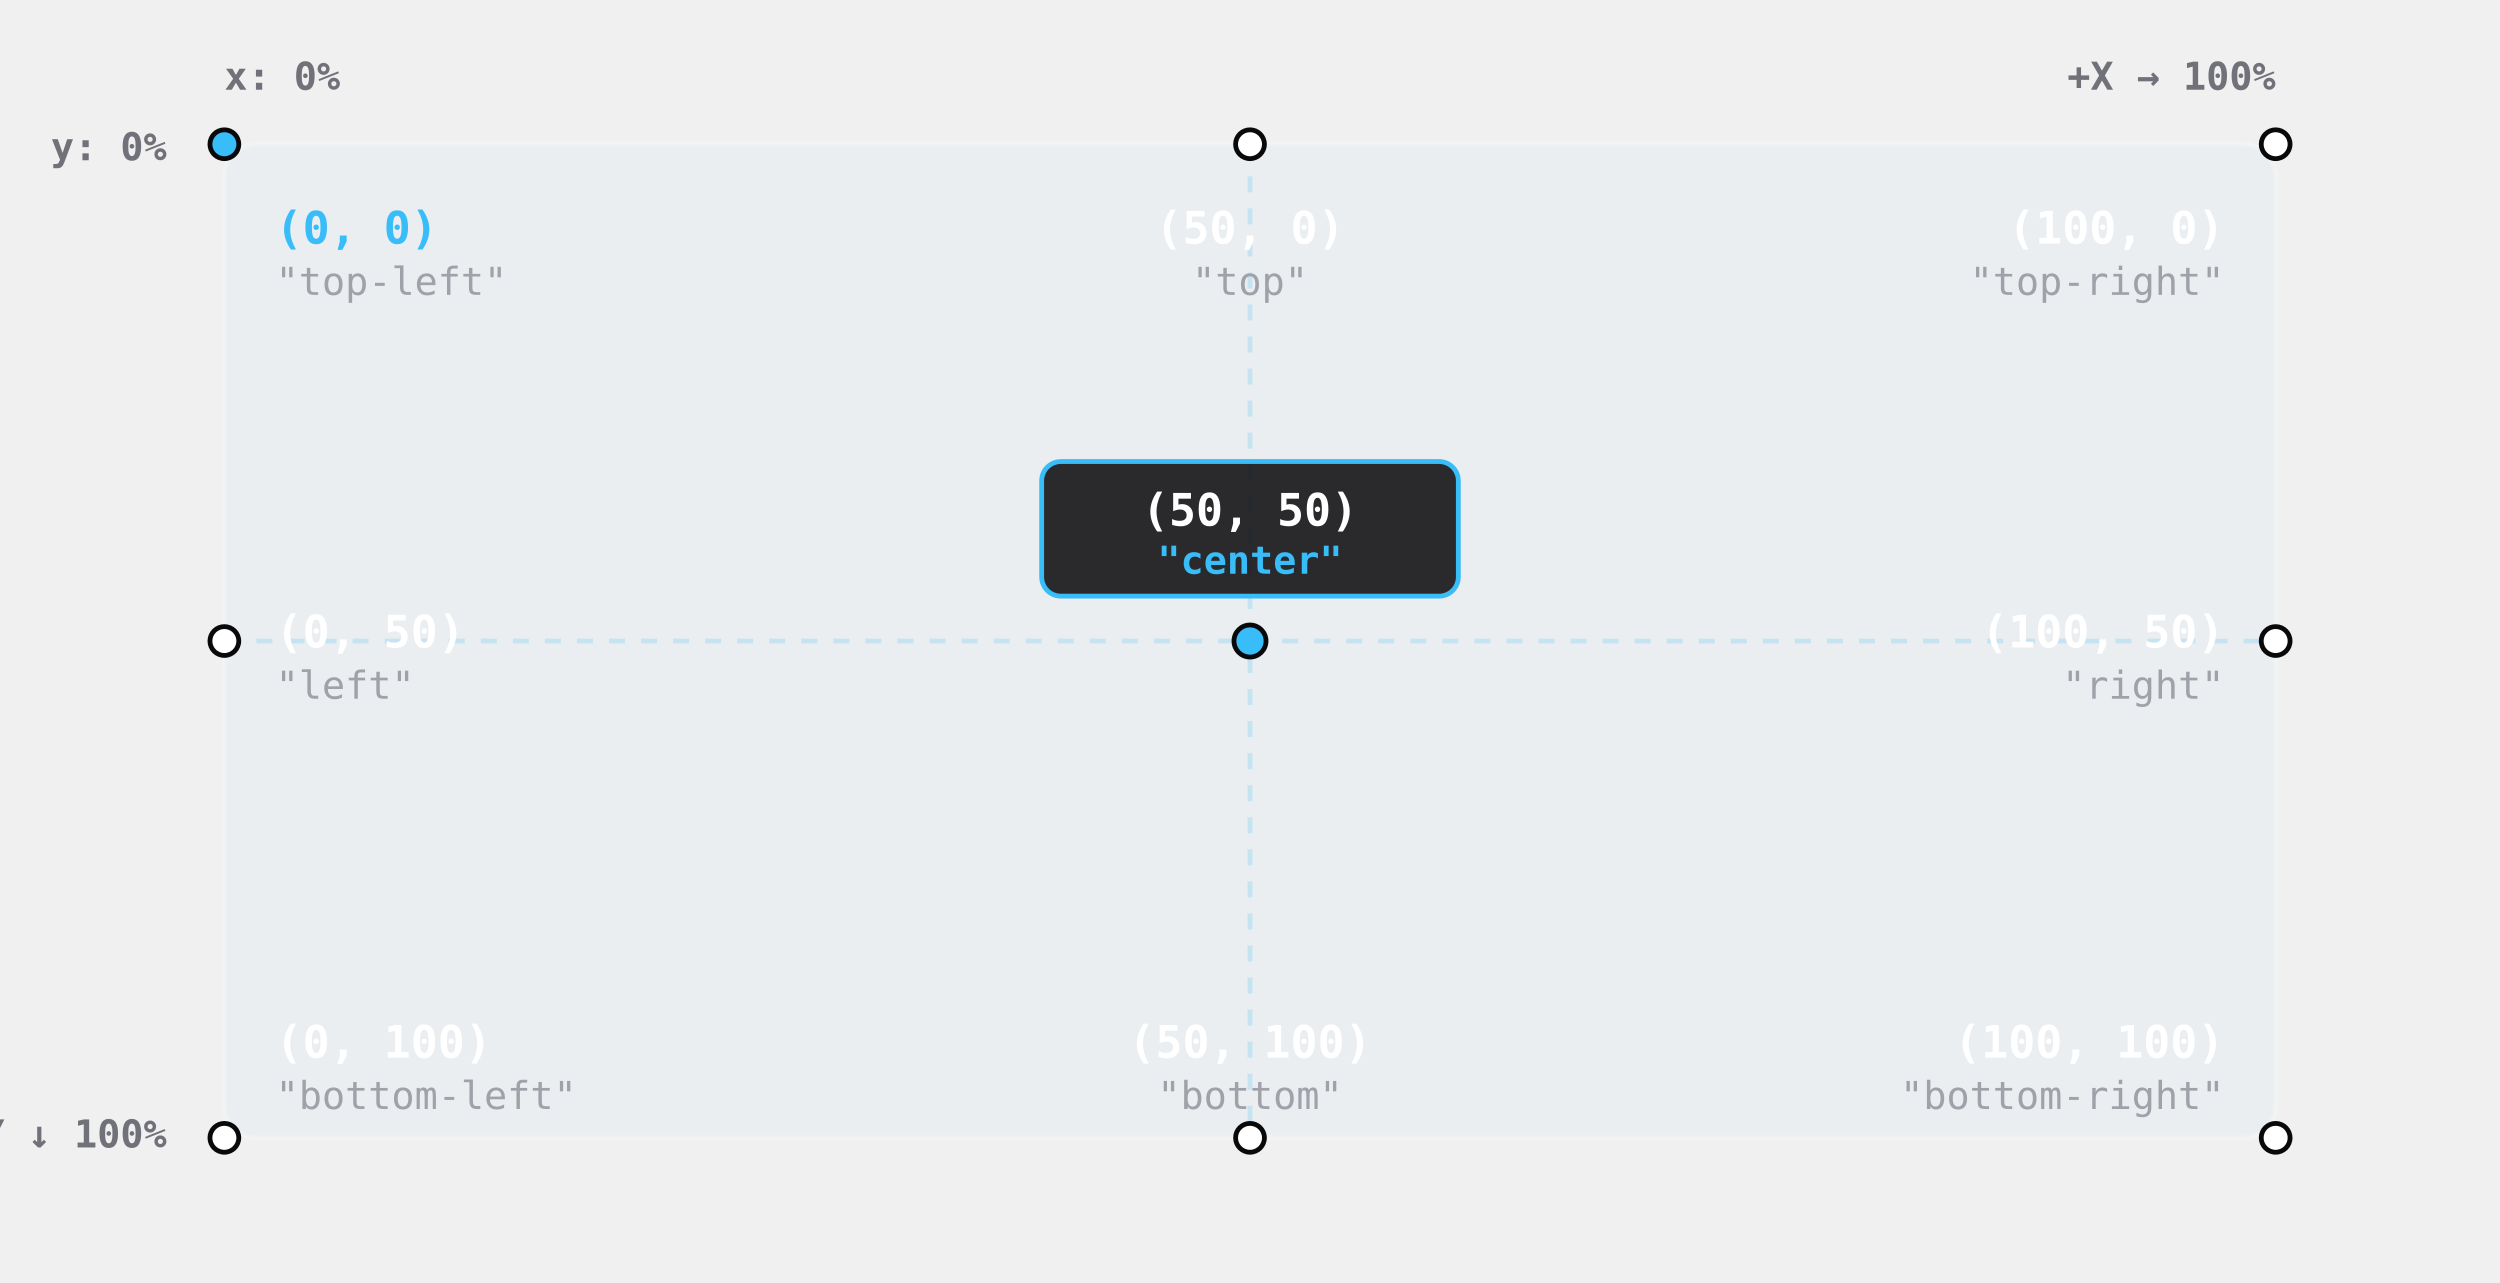
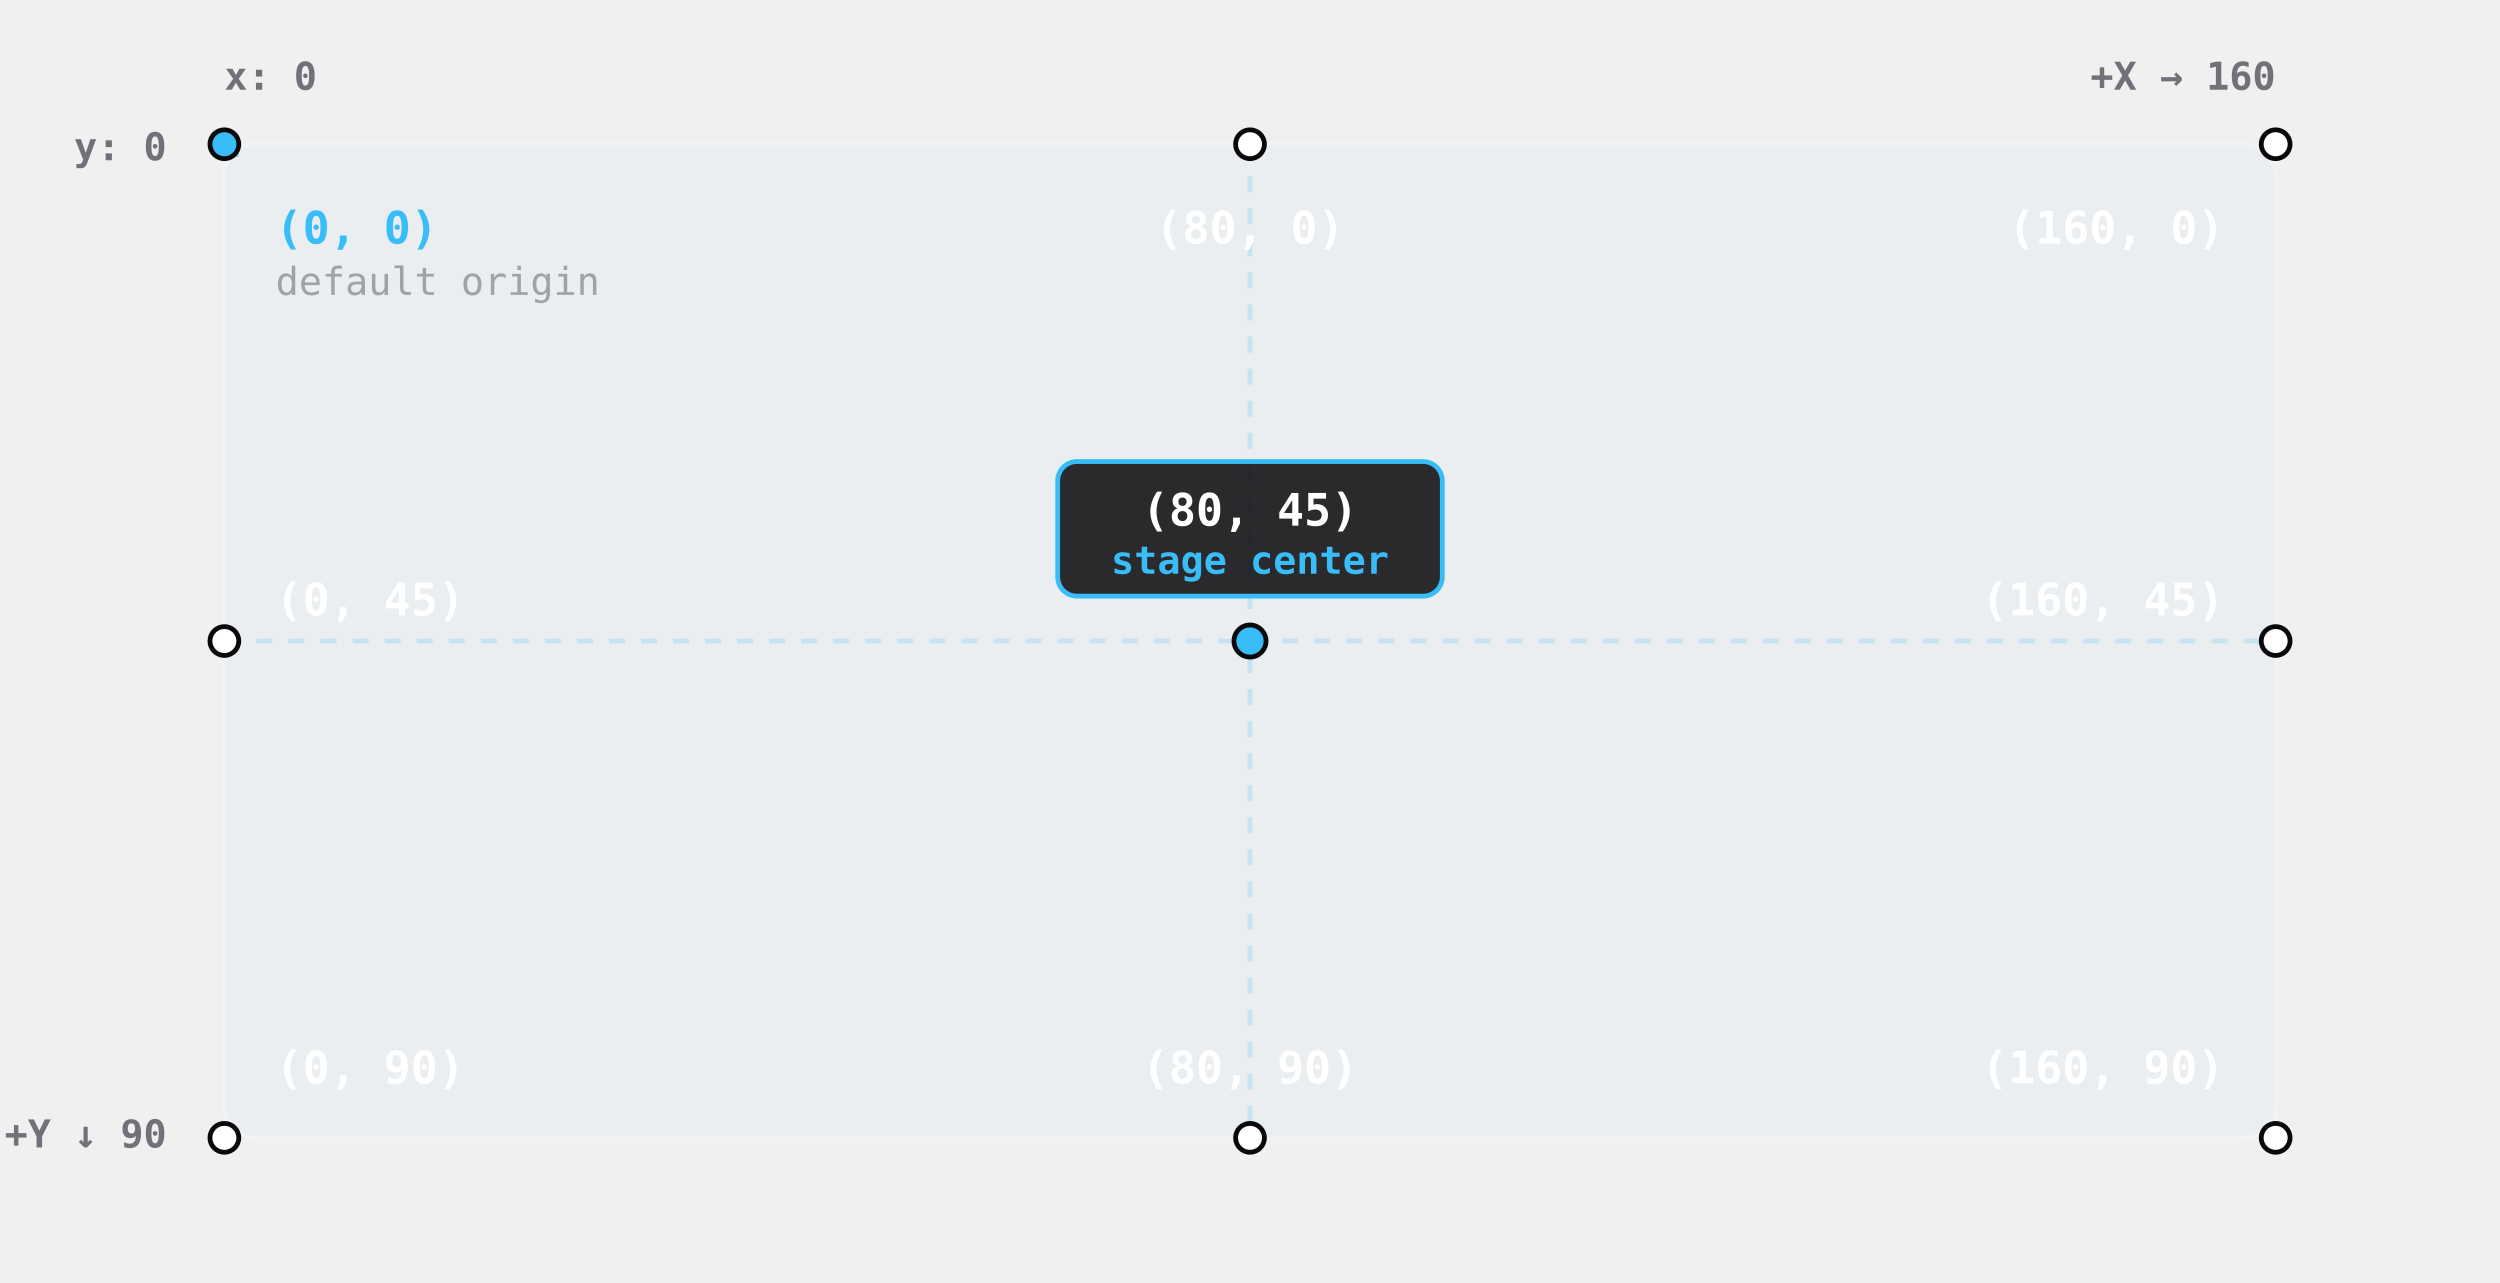
<svg xmlns="http://www.w3.org/2000/svg" role="img" aria-label="StageRoutine Coordinate System" viewBox="0 0 780 400" width="100%">
-   <text x="70" y="28" fill="#71717a" font-size="12" font-weight="600" font-family="JetBrains Mono, monospace">x: 0%</text>
-   <text x="710" y="28" fill="#71717a" font-size="12" font-weight="600" font-family="JetBrains Mono, monospace" text-anchor="end">+X → 100%</text>
-   <text x="52" y="50" fill="#71717a" font-size="12" font-weight="600" font-family="JetBrains Mono, monospace" text-anchor="end">y: 0%</text>
-   <text x="52" y="358" fill="#71717a" font-size="12" font-weight="600" font-family="JetBrains Mono, monospace" text-anchor="end">+Y ↓ 100%</text>
+   <text x="70" y="28" fill="#71717a" font-size="12" font-weight="600" font-family="JetBrains Mono, monospace">x: 0</text>
+   <text x="710" y="28" fill="#71717a" font-size="12" font-weight="600" font-family="JetBrains Mono, monospace" text-anchor="end">+X → 160</text>
+   <text x="52" y="50" fill="#71717a" font-size="12" font-weight="600" font-family="JetBrains Mono, monospace" text-anchor="end">y: 0</text>
+   <text x="52" y="358" fill="#71717a" font-size="12" font-weight="600" font-family="JetBrains Mono, monospace" text-anchor="end">+Y ↓ 90</text>
  <rect x="70" y="45" width="640" height="310" rx="10" fill="rgba(56, 189, 248, 0.03)" stroke="rgba(255, 255, 255, 0.22)" stroke-width="1.5" />
  <line x1="70" y1="200" x2="710" y2="200" stroke="rgba(56, 189, 248, 0.2)" stroke-dasharray="5 5" stroke-width="1.5" />
  <line x1="390" y1="45" x2="390" y2="355" stroke="rgba(56, 189, 248, 0.2)" stroke-dasharray="5 5" stroke-width="1.5" />
  <circle cx="390" cy="200" r="5" fill="#38bdf8" stroke="#09090b" stroke-width="1.5" />
-   <g transform="translate(325, 144)">
-     <rect x="0" y="0" width="130" height="42" rx="6" fill="rgba(9, 9, 11, 0.85)" stroke="#38bdf8" stroke-width="1.5" />
-     <text x="65" y="20" fill="#ffffff" font-size="14" font-weight="700" font-family="JetBrains Mono, monospace" text-anchor="middle">(50, 50)</text>
-     <text x="65" y="35" fill="#38bdf8" font-size="12" font-weight="600" font-family="JetBrains Mono, monospace" text-anchor="middle">"center"</text>
+   <g transform="translate(330, 144)">
+     <rect x="0" y="0" width="120" height="42" rx="6" fill="rgba(9, 9, 11, 0.85)" stroke="#38bdf8" stroke-width="1.5" />
+     <text x="60" y="20" fill="#ffffff" font-size="14" font-weight="700" font-family="JetBrains Mono, monospace" text-anchor="middle">(80, 45)</text>
+     <text x="60" y="35" fill="#38bdf8" font-size="12" font-weight="600" font-family="JetBrains Mono, monospace" text-anchor="middle">stage center</text>
  </g>
+   <rect x="70" y="45" width="4" height="3.44" fill="none" stroke="rgba(56, 189, 248, 0.5)" stroke-width="1" />
  <circle cx="70" cy="45" r="4.5" fill="#38bdf8" stroke="#09090b" stroke-width="1.5" />
  <g transform="translate(86, 62)">
    <text x="0" y="14" fill="#38bdf8" font-size="14" font-weight="700" font-family="JetBrains Mono, monospace">(0, 0)</text>
-     <text x="0" y="30" fill="#a1a1aa" font-size="12" font-weight="500" font-family="JetBrains Mono, monospace">"top-left"</text>
+     <text x="0" y="30" fill="#a1a1aa" font-size="12" font-weight="500" font-family="JetBrains Mono, monospace">default origin</text>
  </g>
  <circle cx="390" cy="45" r="4.5" fill="#ffffff" stroke="#09090b" stroke-width="1.5" />
-   <g transform="translate(390, 62)">
-     <text x="0" y="14" fill="#ffffff" font-size="14" font-weight="700" font-family="JetBrains Mono, monospace" text-anchor="middle">(50, 0)</text>
-     <text x="0" y="30" fill="#a1a1aa" font-size="12" font-weight="500" font-family="JetBrains Mono, monospace" text-anchor="middle">"top"</text>
-   </g>
+   <text x="390" y="76" fill="#ffffff" font-size="14" font-weight="700" font-family="JetBrains Mono, monospace" text-anchor="middle">(80, 0)</text>
  <circle cx="710" cy="45" r="4.5" fill="#ffffff" stroke="#09090b" stroke-width="1.5" />
-   <g transform="translate(694, 62)">
-     <text x="0" y="14" fill="#ffffff" font-size="14" font-weight="700" font-family="JetBrains Mono, monospace" text-anchor="end">(100, 0)</text>
-     <text x="0" y="30" fill="#a1a1aa" font-size="12" font-weight="500" font-family="JetBrains Mono, monospace" text-anchor="end">"top-right"</text>
-   </g>
+   <text x="694" y="76" fill="#ffffff" font-size="14" font-weight="700" font-family="JetBrains Mono, monospace" text-anchor="end">(160, 0)</text>
  <circle cx="70" cy="200" r="4.5" fill="#ffffff" stroke="#09090b" stroke-width="1.5" />
-   <g transform="translate(86, 190)">
-     <text x="0" y="12" fill="#ffffff" font-size="14" font-weight="700" font-family="JetBrains Mono, monospace">(0, 50)</text>
-     <text x="0" y="28" fill="#a1a1aa" font-size="12" font-weight="500" font-family="JetBrains Mono, monospace">"left"</text>
-   </g>
+   <text x="86" y="192" fill="#ffffff" font-size="14" font-weight="700" font-family="JetBrains Mono, monospace">(0, 45)</text>
  <circle cx="710" cy="200" r="4.5" fill="#ffffff" stroke="#09090b" stroke-width="1.5" />
-   <g transform="translate(694, 190)">
-     <text x="0" y="12" fill="#ffffff" font-size="14" font-weight="700" font-family="JetBrains Mono, monospace" text-anchor="end">(100, 50)</text>
-     <text x="0" y="28" fill="#a1a1aa" font-size="12" font-weight="500" font-family="JetBrains Mono, monospace" text-anchor="end">"right"</text>
-   </g>
+   <text x="694" y="192" fill="#ffffff" font-size="14" font-weight="700" font-family="JetBrains Mono, monospace" text-anchor="end">(160, 45)</text>
  <circle cx="70" cy="355" r="4.5" fill="#ffffff" stroke="#09090b" stroke-width="1.5" />
-   <g transform="translate(86, 318)">
-     <text x="0" y="12" fill="#ffffff" font-size="14" font-weight="700" font-family="JetBrains Mono, monospace">(0, 100)</text>
-     <text x="0" y="28" fill="#a1a1aa" font-size="12" font-weight="500" font-family="JetBrains Mono, monospace">"bottom-left"</text>
-   </g>
+   <text x="86" y="338" fill="#ffffff" font-size="14" font-weight="700" font-family="JetBrains Mono, monospace">(0, 90)</text>
  <circle cx="390" cy="355" r="4.5" fill="#ffffff" stroke="#09090b" stroke-width="1.5" />
-   <g transform="translate(390, 318)">
-     <text x="0" y="12" fill="#ffffff" font-size="14" font-weight="700" font-family="JetBrains Mono, monospace" text-anchor="middle">(50, 100)</text>
-     <text x="0" y="28" fill="#a1a1aa" font-size="12" font-weight="500" font-family="JetBrains Mono, monospace" text-anchor="middle">"bottom"</text>
-   </g>
+   <text x="390" y="338" fill="#ffffff" font-size="14" font-weight="700" font-family="JetBrains Mono, monospace" text-anchor="middle">(80, 90)</text>
  <circle cx="710" cy="355" r="4.5" fill="#ffffff" stroke="#09090b" stroke-width="1.5" />
-   <g transform="translate(694, 318)">
-     <text x="0" y="12" fill="#ffffff" font-size="14" font-weight="700" font-family="JetBrains Mono, monospace" text-anchor="end">(100, 100)</text>
-     <text x="0" y="28" fill="#a1a1aa" font-size="12" font-weight="500" font-family="JetBrains Mono, monospace" text-anchor="end">"bottom-right"</text>
-   </g>
+   <text x="694" y="338" fill="#ffffff" font-size="14" font-weight="700" font-family="JetBrains Mono, monospace" text-anchor="end">(160, 90)</text>
</svg>
